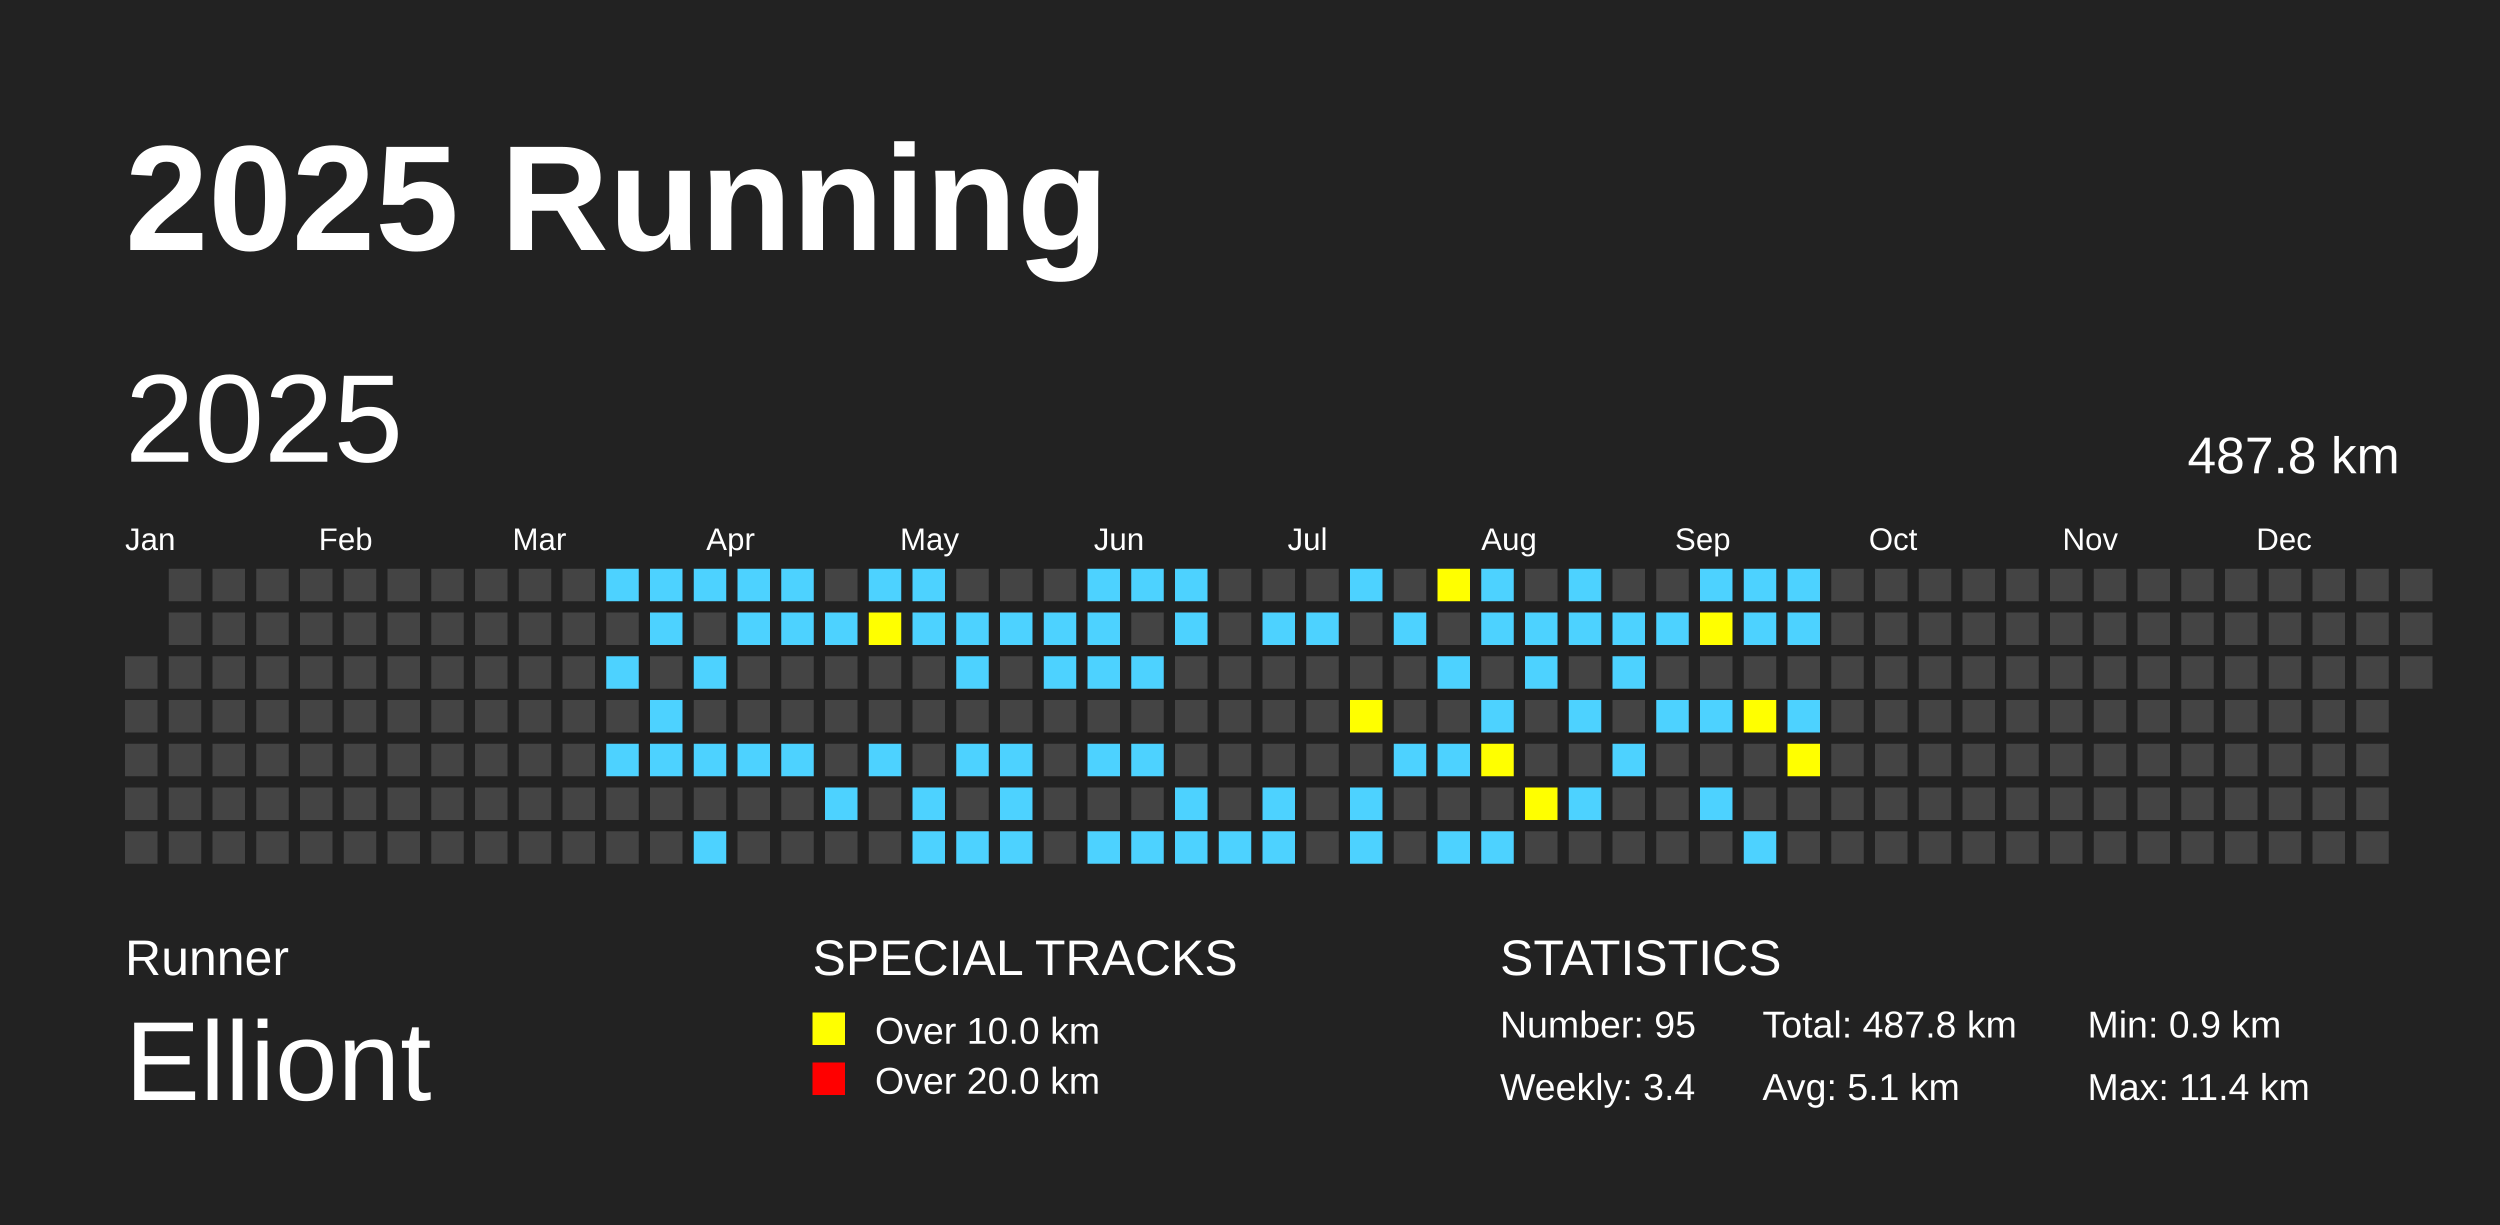
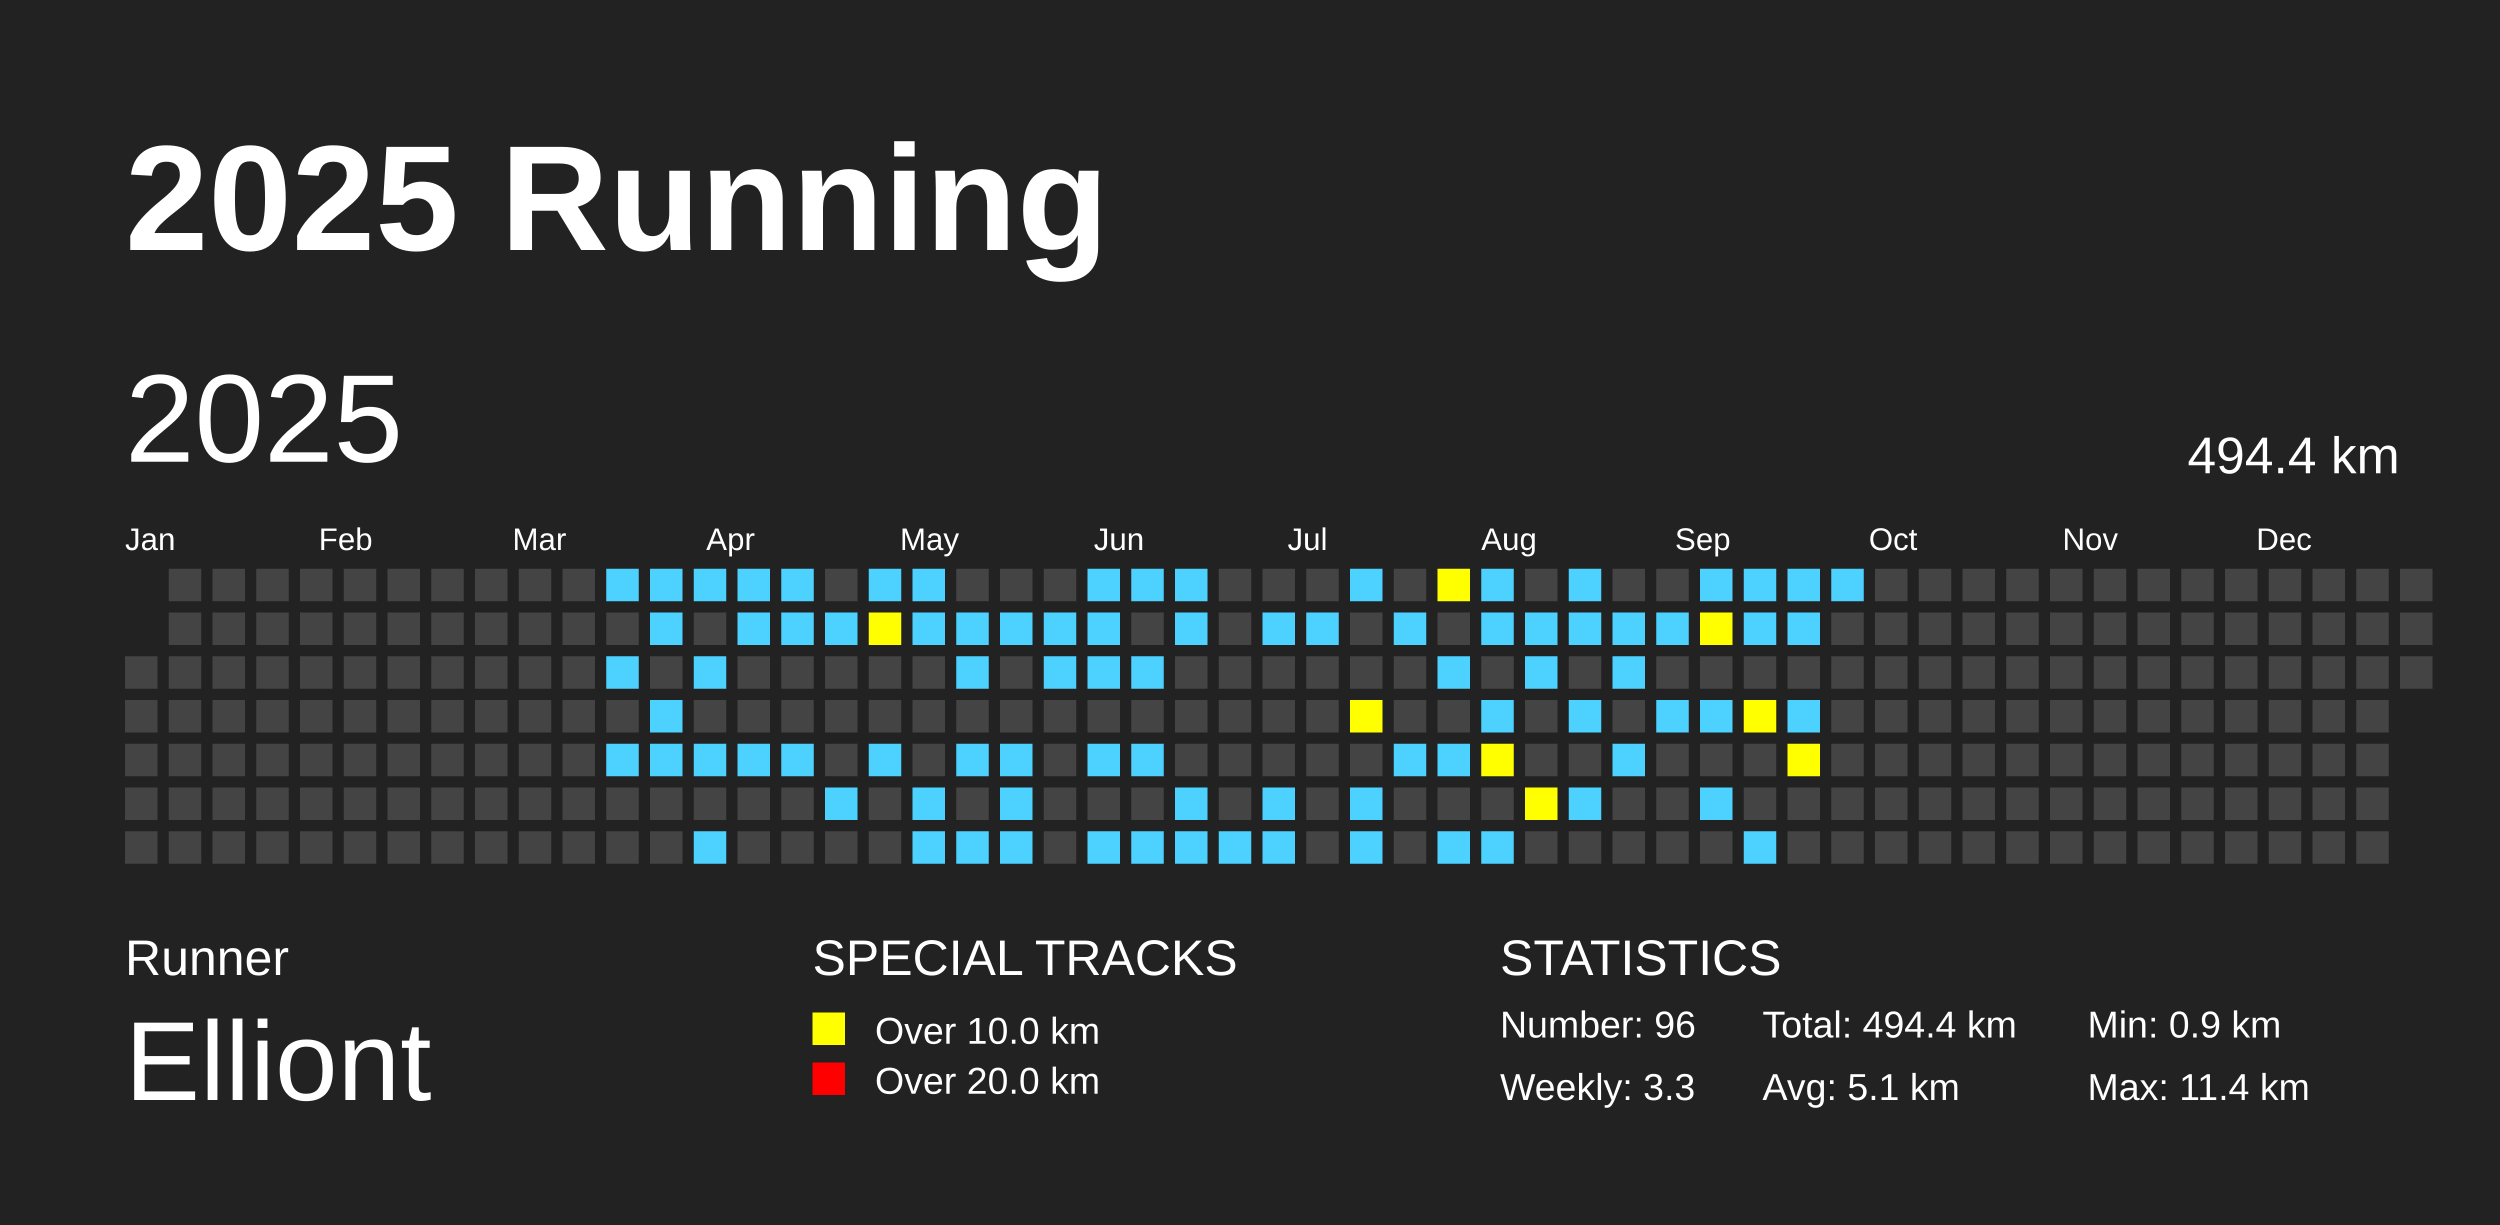
<svg xmlns="http://www.w3.org/2000/svg" baseProfile="full" height="98mm" version="1.1" viewBox="0,0,200,98" width="200mm">
  <defs />
  <rect fill="#222222" height="98" width="200" x="0" y="0" />
  <text fill="#FFFFFF" style="font-size:12px; font-family:Arial; font-weight:bold;" x="10" y="20">2025 Running</text>
  <text fill="#FFFFFF" style="font-size:4px; font-family:Arial" x="10" y="78">Runner</text>
  <text fill="#FFFFFF" style="font-size:9px; font-family:Arial" x="10" y="88">Elliont</text>
  <text fill="#FFFFFF" style="font-size:4px; font-family:Arial" x="65" y="78">SPECIAL TRACKS</text>
  <rect fill="yellow" height="2.6" width="2.6" x="65" y="81" />
  <text fill="#FFFFFF" style="font-size:3px; font-family:Arial" x="70" y="83.5">Over 10.0 km</text>
  <rect fill="red" height="2.6" width="2.6" x="65" y="85" />
  <text fill="#FFFFFF" style="font-size:3px; font-family:Arial" x="70" y="87.5">Over 20.0 km</text>
  <text fill="#FFFFFF" style="font-size:4px; font-family:Arial" x="120" y="78">STATISTICS</text>
-   <text fill="#FFFFFF" style="font-size:3px; font-family:Arial" x="120" y="83">Number: 95</text>
-   <text fill="#FFFFFF" style="font-size:3px; font-family:Arial" x="120" y="88">Weekly: 3.4</text>
-   <text fill="#FFFFFF" style="font-size:3px; font-family:Arial" x="141" y="83">Total: 487.8 km</text>
+   <text fill="#FFFFFF" style="font-size:3px; font-family:Arial" x="120" y="83">Number: 96</text>
+   <text fill="#FFFFFF" style="font-size:3px; font-family:Arial" x="120" y="88">Weekly: 3.3</text>
+   <text fill="#FFFFFF" style="font-size:3px; font-family:Arial" x="141" y="83">Total: 494.4 km</text>
  <text fill="#FFFFFF" style="font-size:3px; font-family:Arial" x="141" y="88">Avg: 5.1 km</text>
  <text fill="#FFFFFF" style="font-size:3px; font-family:Arial" x="167" y="83">Min: 0.9 km</text>
  <text fill="#FFFFFF" style="font-size:3px; font-family:Arial" x="167" y="88">Max: 11.4 km</text>
  <text dominant-baseline="hanging" fill="#FFFFFF" style="font-size:10.0px; font-family:Arial;" x="10" y="30">2025</text>
-   <text dominant-baseline="hanging" fill="#FFFFFF" style="font-size:4.125px; font-family:Arial;" x="175" y="35">487.8 km</text>
+   <text dominant-baseline="hanging" fill="#FFFFFF" style="font-size:4.125px; font-family:Arial;" x="175" y="35">494.4 km</text>
  <text fill="#FFFFFF" style="font-size:2.5px; font-family:Arial" x="10.0" y="44">Jan</text>
  <text fill="#FFFFFF" style="font-size:2.5px; font-family:Arial" x="25.5" y="44">Feb</text>
  <text fill="#FFFFFF" style="font-size:2.5px; font-family:Arial" x="41.0" y="44">Mar</text>
  <text fill="#FFFFFF" style="font-size:2.5px; font-family:Arial" x="56.5" y="44">Apr</text>
  <text fill="#FFFFFF" style="font-size:2.5px; font-family:Arial" x="72.0" y="44">May</text>
  <text fill="#FFFFFF" style="font-size:2.5px; font-family:Arial" x="87.5" y="44">Jun</text>
  <text fill="#FFFFFF" style="font-size:2.5px; font-family:Arial" x="103.0" y="44">Jul</text>
  <text fill="#FFFFFF" style="font-size:2.5px; font-family:Arial" x="118.5" y="44">Aug</text>
  <text fill="#FFFFFF" style="font-size:2.5px; font-family:Arial" x="134.0" y="44">Sep</text>
  <text fill="#FFFFFF" style="font-size:2.5px; font-family:Arial" x="149.5" y="44">Oct</text>
  <text fill="#FFFFFF" style="font-size:2.5px; font-family:Arial" x="165.0" y="44">Nov</text>
  <text fill="#FFFFFF" style="font-size:2.5px; font-family:Arial" x="180.5" y="44">Dec</text>
  <rect fill="#444444" height="2.6" width="2.6" x="10.0" y="52.5" />
  <rect fill="#444444" height="2.6" width="2.6" x="10.0" y="56.0" />
  <rect fill="#444444" height="2.6" width="2.6" x="10.0" y="59.5" />
  <rect fill="#444444" height="2.6" width="2.6" x="10.0" y="63.0" />
  <rect fill="#444444" height="2.6" width="2.6" x="10.0" y="66.5" />
  <rect fill="#444444" height="2.6" width="2.6" x="13.5" y="45.5" />
  <rect fill="#444444" height="2.6" width="2.6" x="13.5" y="49.0" />
  <rect fill="#444444" height="2.6" width="2.6" x="13.5" y="52.5" />
  <rect fill="#444444" height="2.6" width="2.6" x="13.5" y="56.0" />
  <rect fill="#444444" height="2.6" width="2.6" x="13.5" y="59.5" />
  <rect fill="#444444" height="2.6" width="2.6" x="13.5" y="63.0" />
  <rect fill="#444444" height="2.6" width="2.6" x="13.5" y="66.5" />
  <rect fill="#444444" height="2.6" width="2.6" x="17.0" y="45.5" />
  <rect fill="#444444" height="2.6" width="2.6" x="17.0" y="49.0" />
  <rect fill="#444444" height="2.6" width="2.6" x="17.0" y="52.5" />
  <rect fill="#444444" height="2.6" width="2.6" x="17.0" y="56.0" />
  <rect fill="#444444" height="2.6" width="2.6" x="17.0" y="59.5" />
  <rect fill="#444444" height="2.6" width="2.6" x="17.0" y="63.0" />
  <rect fill="#444444" height="2.6" width="2.6" x="17.0" y="66.5" />
  <rect fill="#444444" height="2.6" width="2.6" x="20.5" y="45.5" />
  <rect fill="#444444" height="2.6" width="2.6" x="20.5" y="49.0" />
  <rect fill="#444444" height="2.6" width="2.6" x="20.5" y="52.5" />
  <rect fill="#444444" height="2.6" width="2.6" x="20.5" y="56.0" />
  <rect fill="#444444" height="2.6" width="2.6" x="20.5" y="59.5" />
  <rect fill="#444444" height="2.6" width="2.6" x="20.5" y="63.0" />
  <rect fill="#444444" height="2.6" width="2.6" x="20.5" y="66.5" />
  <rect fill="#444444" height="2.6" width="2.6" x="24.0" y="45.5" />
  <rect fill="#444444" height="2.6" width="2.6" x="24.0" y="49.0" />
  <rect fill="#444444" height="2.6" width="2.6" x="24.0" y="52.5" />
  <rect fill="#444444" height="2.6" width="2.6" x="24.0" y="56.0" />
  <rect fill="#444444" height="2.6" width="2.6" x="24.0" y="59.5" />
  <rect fill="#444444" height="2.6" width="2.6" x="24.0" y="63.0" />
  <rect fill="#444444" height="2.6" width="2.6" x="24.0" y="66.5" />
  <rect fill="#444444" height="2.6" width="2.6" x="27.5" y="45.5" />
  <rect fill="#444444" height="2.6" width="2.6" x="27.5" y="49.0" />
  <rect fill="#444444" height="2.6" width="2.6" x="27.5" y="52.5" />
  <rect fill="#444444" height="2.6" width="2.6" x="27.5" y="56.0" />
  <rect fill="#444444" height="2.6" width="2.6" x="27.5" y="59.5" />
  <rect fill="#444444" height="2.6" width="2.6" x="27.5" y="63.0" />
  <rect fill="#444444" height="2.6" width="2.6" x="27.5" y="66.5" />
  <rect fill="#444444" height="2.6" width="2.6" x="31.0" y="45.5" />
  <rect fill="#444444" height="2.6" width="2.6" x="31.0" y="49.0" />
  <rect fill="#444444" height="2.6" width="2.6" x="31.0" y="52.5" />
  <rect fill="#444444" height="2.6" width="2.6" x="31.0" y="56.0" />
  <rect fill="#444444" height="2.6" width="2.6" x="31.0" y="59.5" />
  <rect fill="#444444" height="2.6" width="2.6" x="31.0" y="63.0" />
  <rect fill="#444444" height="2.6" width="2.6" x="31.0" y="66.5" />
  <rect fill="#444444" height="2.6" width="2.6" x="34.5" y="45.5" />
  <rect fill="#444444" height="2.6" width="2.6" x="34.5" y="49.0" />
  <rect fill="#444444" height="2.6" width="2.6" x="34.5" y="52.5" />
  <rect fill="#444444" height="2.6" width="2.6" x="34.5" y="56.0" />
  <rect fill="#444444" height="2.6" width="2.6" x="34.5" y="59.5" />
  <rect fill="#444444" height="2.6" width="2.6" x="34.5" y="63.0" />
  <rect fill="#444444" height="2.6" width="2.6" x="34.5" y="66.5" />
  <rect fill="#444444" height="2.6" width="2.6" x="38.0" y="45.5" />
  <rect fill="#444444" height="2.6" width="2.6" x="38.0" y="49.0" />
  <rect fill="#444444" height="2.6" width="2.6" x="38.0" y="52.5" />
  <rect fill="#444444" height="2.6" width="2.6" x="38.0" y="56.0" />
  <rect fill="#444444" height="2.6" width="2.6" x="38.0" y="59.5" />
  <rect fill="#444444" height="2.6" width="2.6" x="38.0" y="63.0" />
  <rect fill="#444444" height="2.6" width="2.6" x="38.0" y="66.5" />
  <rect fill="#444444" height="2.6" width="2.6" x="41.5" y="45.5" />
  <rect fill="#444444" height="2.6" width="2.6" x="41.5" y="49.0" />
  <rect fill="#444444" height="2.6" width="2.6" x="41.5" y="52.5" />
  <rect fill="#444444" height="2.6" width="2.6" x="41.5" y="56.0" />
  <rect fill="#444444" height="2.6" width="2.6" x="41.5" y="59.5" />
  <rect fill="#444444" height="2.6" width="2.6" x="41.5" y="63.0" />
  <rect fill="#444444" height="2.6" width="2.6" x="41.5" y="66.5" />
  <rect fill="#444444" height="2.6" width="2.6" x="45.0" y="45.5" />
  <rect fill="#444444" height="2.6" width="2.6" x="45.0" y="49.0" />
  <rect fill="#444444" height="2.6" width="2.6" x="45.0" y="52.5" />
  <rect fill="#444444" height="2.6" width="2.6" x="45.0" y="56.0" />
  <rect fill="#444444" height="2.6" width="2.6" x="45.0" y="59.5" />
  <rect fill="#444444" height="2.6" width="2.6" x="45.0" y="63.0" />
  <rect fill="#444444" height="2.6" width="2.6" x="45.0" y="66.5" />
  <rect fill="#4DD2FF" height="2.6" width="2.6" x="48.5" y="45.5" />
  <rect fill="#444444" height="2.6" width="2.6" x="48.5" y="49.0" />
  <rect fill="#4DD2FF" height="2.6" width="2.6" x="48.5" y="52.5" />
  <rect fill="#444444" height="2.6" width="2.6" x="48.5" y="56.0" />
  <rect fill="#4DD2FF" height="2.6" width="2.6" x="48.5" y="59.5" />
  <rect fill="#444444" height="2.6" width="2.6" x="48.5" y="63.0" />
  <rect fill="#444444" height="2.6" width="2.6" x="48.5" y="66.5" />
  <rect fill="#4DD2FF" height="2.6" width="2.6" x="52.0" y="45.5" />
  <rect fill="#4DD2FF" height="2.6" width="2.6" x="52.0" y="49.0" />
  <rect fill="#444444" height="2.6" width="2.6" x="52.0" y="52.5" />
  <rect fill="#4DD2FF" height="2.6" width="2.6" x="52.0" y="56.0" />
  <rect fill="#4DD2FF" height="2.6" width="2.6" x="52.0" y="59.5" />
  <rect fill="#444444" height="2.6" width="2.6" x="52.0" y="63.0" />
  <rect fill="#444444" height="2.6" width="2.6" x="52.0" y="66.5" />
  <rect fill="#4DD2FF" height="2.6" width="2.6" x="55.5" y="45.5" />
  <rect fill="#444444" height="2.6" width="2.6" x="55.5" y="49.0" />
  <rect fill="#4DD2FF" height="2.6" width="2.6" x="55.5" y="52.5" />
  <rect fill="#444444" height="2.6" width="2.6" x="55.5" y="56.0" />
  <rect fill="#4DD2FF" height="2.6" width="2.6" x="55.5" y="59.5" />
  <rect fill="#444444" height="2.6" width="2.6" x="55.5" y="63.0" />
  <rect fill="#4DD2FF" height="2.6" width="2.6" x="55.5" y="66.5" />
  <rect fill="#4DD2FF" height="2.6" width="2.6" x="59.0" y="45.5" />
  <rect fill="#4DD2FF" height="2.6" width="2.6" x="59.0" y="49.0" />
  <rect fill="#444444" height="2.6" width="2.6" x="59.0" y="52.5" />
  <rect fill="#444444" height="2.6" width="2.6" x="59.0" y="56.0" />
  <rect fill="#4DD2FF" height="2.6" width="2.6" x="59.0" y="59.5" />
  <rect fill="#444444" height="2.6" width="2.6" x="59.0" y="63.0" />
  <rect fill="#444444" height="2.6" width="2.6" x="59.0" y="66.5" />
  <rect fill="#4DD2FF" height="2.6" width="2.6" x="62.5" y="45.5" />
  <rect fill="#4DD2FF" height="2.6" width="2.6" x="62.5" y="49.0" />
  <rect fill="#444444" height="2.6" width="2.6" x="62.5" y="52.5" />
  <rect fill="#444444" height="2.6" width="2.6" x="62.5" y="56.0" />
  <rect fill="#4DD2FF" height="2.6" width="2.6" x="62.5" y="59.5" />
  <rect fill="#444444" height="2.6" width="2.6" x="62.5" y="63.0" />
  <rect fill="#444444" height="2.6" width="2.6" x="62.5" y="66.5" />
  <rect fill="#444444" height="2.6" width="2.6" x="66.0" y="45.5" />
  <rect fill="#4DD2FF" height="2.6" width="2.6" x="66.0" y="49.0" />
  <rect fill="#444444" height="2.6" width="2.6" x="66.0" y="52.5" />
  <rect fill="#444444" height="2.6" width="2.6" x="66.0" y="56.0" />
  <rect fill="#444444" height="2.6" width="2.6" x="66.0" y="59.5" />
  <rect fill="#4DD2FF" height="2.6" width="2.6" x="66.0" y="63.0" />
  <rect fill="#444444" height="2.6" width="2.6" x="66.0" y="66.5" />
  <rect fill="#4DD2FF" height="2.6" width="2.6" x="69.5" y="45.5" />
  <rect fill="yellow" height="2.6" width="2.6" x="69.5" y="49.0" />
  <rect fill="#444444" height="2.6" width="2.6" x="69.5" y="52.5" />
  <rect fill="#444444" height="2.6" width="2.6" x="69.5" y="56.0" />
  <rect fill="#4DD2FF" height="2.6" width="2.6" x="69.5" y="59.5" />
  <rect fill="#444444" height="2.6" width="2.6" x="69.5" y="63.0" />
  <rect fill="#444444" height="2.6" width="2.6" x="69.5" y="66.5" />
  <rect fill="#4DD2FF" height="2.6" width="2.6" x="73.0" y="45.5" />
  <rect fill="#4DD2FF" height="2.6" width="2.6" x="73.0" y="49.0" />
  <rect fill="#444444" height="2.6" width="2.6" x="73.0" y="52.5" />
  <rect fill="#444444" height="2.6" width="2.6" x="73.0" y="56.0" />
  <rect fill="#444444" height="2.6" width="2.6" x="73.0" y="59.5" />
  <rect fill="#4DD2FF" height="2.6" width="2.6" x="73.0" y="63.0" />
  <rect fill="#4DD2FF" height="2.6" width="2.6" x="73.0" y="66.5" />
  <rect fill="#444444" height="2.6" width="2.6" x="76.5" y="45.5" />
  <rect fill="#4DD2FF" height="2.6" width="2.6" x="76.5" y="49.0" />
  <rect fill="#4DD2FF" height="2.6" width="2.6" x="76.5" y="52.5" />
  <rect fill="#444444" height="2.6" width="2.6" x="76.5" y="56.0" />
  <rect fill="#4DD2FF" height="2.6" width="2.6" x="76.5" y="59.5" />
  <rect fill="#444444" height="2.6" width="2.6" x="76.5" y="63.0" />
  <rect fill="#4DD2FF" height="2.6" width="2.6" x="76.5" y="66.5" />
  <rect fill="#444444" height="2.6" width="2.6" x="80.0" y="45.5" />
  <rect fill="#4DD2FF" height="2.6" width="2.6" x="80.0" y="49.0" />
  <rect fill="#444444" height="2.6" width="2.6" x="80.0" y="52.5" />
  <rect fill="#444444" height="2.6" width="2.6" x="80.0" y="56.0" />
  <rect fill="#4DD2FF" height="2.6" width="2.6" x="80.0" y="59.5" />
  <rect fill="#4DD2FF" height="2.6" width="2.6" x="80.0" y="63.0" />
  <rect fill="#4DD2FF" height="2.6" width="2.6" x="80.0" y="66.5" />
  <rect fill="#444444" height="2.6" width="2.6" x="83.5" y="45.5" />
  <rect fill="#4DD2FF" height="2.6" width="2.6" x="83.5" y="49.0" />
  <rect fill="#4DD2FF" height="2.6" width="2.6" x="83.5" y="52.5" />
  <rect fill="#444444" height="2.6" width="2.6" x="83.5" y="56.0" />
  <rect fill="#444444" height="2.6" width="2.6" x="83.5" y="59.5" />
  <rect fill="#444444" height="2.6" width="2.6" x="83.5" y="63.0" />
  <rect fill="#444444" height="2.6" width="2.6" x="83.5" y="66.5" />
  <rect fill="#4DD2FF" height="2.6" width="2.6" x="87.0" y="45.5" />
  <rect fill="#4DD2FF" height="2.6" width="2.6" x="87.0" y="49.0" />
  <rect fill="#4DD2FF" height="2.6" width="2.6" x="87.0" y="52.5" />
  <rect fill="#444444" height="2.6" width="2.6" x="87.0" y="56.0" />
  <rect fill="#4DD2FF" height="2.6" width="2.6" x="87.0" y="59.5" />
  <rect fill="#444444" height="2.6" width="2.6" x="87.0" y="63.0" />
  <rect fill="#4DD2FF" height="2.6" width="2.6" x="87.0" y="66.5" />
  <rect fill="#4DD2FF" height="2.6" width="2.6" x="90.5" y="45.5" />
  <rect fill="#444444" height="2.6" width="2.6" x="90.5" y="49.0" />
  <rect fill="#4DD2FF" height="2.6" width="2.6" x="90.5" y="52.5" />
  <rect fill="#444444" height="2.6" width="2.6" x="90.5" y="56.0" />
  <rect fill="#4DD2FF" height="2.6" width="2.6" x="90.5" y="59.5" />
  <rect fill="#444444" height="2.6" width="2.6" x="90.5" y="63.0" />
  <rect fill="#4DD2FF" height="2.6" width="2.6" x="90.5" y="66.5" />
  <rect fill="#4DD2FF" height="2.6" width="2.6" x="94.0" y="45.5" />
  <rect fill="#4DD2FF" height="2.6" width="2.6" x="94.0" y="49.0" />
  <rect fill="#444444" height="2.6" width="2.6" x="94.0" y="52.5" />
  <rect fill="#444444" height="2.6" width="2.6" x="94.0" y="56.0" />
  <rect fill="#444444" height="2.6" width="2.6" x="94.0" y="59.5" />
  <rect fill="#4DD2FF" height="2.6" width="2.6" x="94.0" y="63.0" />
  <rect fill="#4DD2FF" height="2.6" width="2.6" x="94.0" y="66.5" />
  <rect fill="#444444" height="2.6" width="2.6" x="97.5" y="45.5" />
  <rect fill="#444444" height="2.6" width="2.6" x="97.5" y="49.0" />
  <rect fill="#444444" height="2.6" width="2.6" x="97.5" y="52.5" />
  <rect fill="#444444" height="2.6" width="2.6" x="97.5" y="56.0" />
  <rect fill="#444444" height="2.6" width="2.6" x="97.5" y="59.5" />
  <rect fill="#444444" height="2.6" width="2.6" x="97.5" y="63.0" />
  <rect fill="#4DD2FF" height="2.6" width="2.6" x="97.5" y="66.5" />
  <rect fill="#444444" height="2.6" width="2.6" x="101.0" y="45.5" />
  <rect fill="#4DD2FF" height="2.6" width="2.6" x="101.0" y="49.0" />
  <rect fill="#444444" height="2.6" width="2.6" x="101.0" y="52.5" />
  <rect fill="#444444" height="2.6" width="2.6" x="101.0" y="56.0" />
  <rect fill="#444444" height="2.6" width="2.6" x="101.0" y="59.5" />
  <rect fill="#4DD2FF" height="2.6" width="2.6" x="101.0" y="63.0" />
  <rect fill="#4DD2FF" height="2.6" width="2.6" x="101.0" y="66.5" />
  <rect fill="#444444" height="2.6" width="2.6" x="104.5" y="45.5" />
  <rect fill="#4DD2FF" height="2.6" width="2.6" x="104.5" y="49.0" />
  <rect fill="#444444" height="2.6" width="2.6" x="104.5" y="52.5" />
  <rect fill="#444444" height="2.6" width="2.6" x="104.5" y="56.0" />
  <rect fill="#444444" height="2.6" width="2.6" x="104.5" y="59.5" />
  <rect fill="#444444" height="2.6" width="2.6" x="104.5" y="63.0" />
  <rect fill="#444444" height="2.6" width="2.6" x="104.5" y="66.5" />
  <rect fill="#4DD2FF" height="2.6" width="2.6" x="108.0" y="45.5" />
  <rect fill="#444444" height="2.6" width="2.6" x="108.0" y="49.0" />
  <rect fill="#444444" height="2.6" width="2.6" x="108.0" y="52.5" />
  <rect fill="yellow" height="2.6" width="2.6" x="108.0" y="56.0" />
  <rect fill="#444444" height="2.6" width="2.6" x="108.0" y="59.5" />
  <rect fill="#4DD2FF" height="2.6" width="2.6" x="108.0" y="63.0" />
  <rect fill="#4DD2FF" height="2.6" width="2.6" x="108.0" y="66.5" />
  <rect fill="#444444" height="2.6" width="2.6" x="111.5" y="45.5" />
  <rect fill="#4DD2FF" height="2.6" width="2.6" x="111.5" y="49.0" />
  <rect fill="#444444" height="2.6" width="2.6" x="111.5" y="52.5" />
  <rect fill="#444444" height="2.6" width="2.6" x="111.5" y="56.0" />
  <rect fill="#4DD2FF" height="2.6" width="2.6" x="111.5" y="59.5" />
  <rect fill="#444444" height="2.6" width="2.6" x="111.5" y="63.0" />
  <rect fill="#444444" height="2.6" width="2.6" x="111.5" y="66.5" />
  <rect fill="yellow" height="2.6" width="2.6" x="115.0" y="45.5" />
  <rect fill="#444444" height="2.6" width="2.6" x="115.0" y="49.0" />
  <rect fill="#4DD2FF" height="2.6" width="2.6" x="115.0" y="52.5" />
  <rect fill="#444444" height="2.6" width="2.6" x="115.0" y="56.0" />
  <rect fill="#4DD2FF" height="2.6" width="2.6" x="115.0" y="59.5" />
  <rect fill="#444444" height="2.6" width="2.6" x="115.0" y="63.0" />
  <rect fill="#4DD2FF" height="2.6" width="2.6" x="115.0" y="66.5" />
  <rect fill="#4DD2FF" height="2.6" width="2.6" x="118.5" y="45.5" />
  <rect fill="#4DD2FF" height="2.6" width="2.6" x="118.5" y="49.0" />
  <rect fill="#444444" height="2.6" width="2.6" x="118.5" y="52.5" />
  <rect fill="#4DD2FF" height="2.6" width="2.6" x="118.5" y="56.0" />
  <rect fill="yellow" height="2.6" width="2.6" x="118.5" y="59.5" />
  <rect fill="#444444" height="2.6" width="2.6" x="118.5" y="63.0" />
  <rect fill="#4DD2FF" height="2.6" width="2.6" x="118.5" y="66.5" />
  <rect fill="#444444" height="2.6" width="2.6" x="122.0" y="45.5" />
  <rect fill="#4DD2FF" height="2.6" width="2.6" x="122.0" y="49.0" />
  <rect fill="#4DD2FF" height="2.6" width="2.6" x="122.0" y="52.5" />
  <rect fill="#444444" height="2.6" width="2.6" x="122.0" y="56.0" />
  <rect fill="#444444" height="2.6" width="2.6" x="122.0" y="59.5" />
  <rect fill="yellow" height="2.6" width="2.6" x="122.0" y="63.0" />
  <rect fill="#444444" height="2.6" width="2.6" x="122.0" y="66.5" />
  <rect fill="#4DD2FF" height="2.6" width="2.6" x="125.5" y="45.5" />
  <rect fill="#4DD2FF" height="2.6" width="2.6" x="125.5" y="49.0" />
  <rect fill="#444444" height="2.6" width="2.6" x="125.5" y="52.5" />
  <rect fill="#4DD2FF" height="2.6" width="2.6" x="125.5" y="56.0" />
  <rect fill="#444444" height="2.6" width="2.6" x="125.5" y="59.5" />
  <rect fill="#4DD2FF" height="2.6" width="2.6" x="125.5" y="63.0" />
  <rect fill="#444444" height="2.6" width="2.6" x="125.5" y="66.5" />
  <rect fill="#444444" height="2.6" width="2.6" x="129.0" y="45.5" />
  <rect fill="#4DD2FF" height="2.6" width="2.6" x="129.0" y="49.0" />
  <rect fill="#4DD2FF" height="2.6" width="2.6" x="129.0" y="52.5" />
  <rect fill="#444444" height="2.6" width="2.6" x="129.0" y="56.0" />
  <rect fill="#4DD2FF" height="2.6" width="2.6" x="129.0" y="59.5" />
  <rect fill="#444444" height="2.6" width="2.6" x="129.0" y="63.0" />
  <rect fill="#444444" height="2.6" width="2.6" x="129.0" y="66.5" />
  <rect fill="#444444" height="2.6" width="2.6" x="132.5" y="45.5" />
  <rect fill="#4DD2FF" height="2.6" width="2.6" x="132.5" y="49.0" />
  <rect fill="#444444" height="2.6" width="2.6" x="132.5" y="52.5" />
  <rect fill="#4DD2FF" height="2.6" width="2.6" x="132.5" y="56.0" />
  <rect fill="#444444" height="2.6" width="2.6" x="132.5" y="59.5" />
  <rect fill="#444444" height="2.6" width="2.6" x="132.5" y="63.0" />
  <rect fill="#444444" height="2.6" width="2.6" x="132.5" y="66.5" />
  <rect fill="#4DD2FF" height="2.6" width="2.6" x="136.0" y="45.5" />
  <rect fill="yellow" height="2.6" width="2.6" x="136.0" y="49.0" />
  <rect fill="#444444" height="2.6" width="2.6" x="136.0" y="52.5" />
  <rect fill="#4DD2FF" height="2.6" width="2.6" x="136.0" y="56.0" />
  <rect fill="#444444" height="2.6" width="2.6" x="136.0" y="59.5" />
  <rect fill="#4DD2FF" height="2.6" width="2.6" x="136.0" y="63.0" />
  <rect fill="#444444" height="2.6" width="2.6" x="136.0" y="66.5" />
  <rect fill="#4DD2FF" height="2.6" width="2.6" x="139.5" y="45.5" />
  <rect fill="#4DD2FF" height="2.6" width="2.6" x="139.5" y="49.0" />
  <rect fill="#444444" height="2.6" width="2.6" x="139.5" y="52.5" />
  <rect fill="yellow" height="2.6" width="2.6" x="139.5" y="56.0" />
  <rect fill="#444444" height="2.6" width="2.6" x="139.5" y="59.5" />
  <rect fill="#444444" height="2.6" width="2.6" x="139.5" y="63.0" />
  <rect fill="#4DD2FF" height="2.6" width="2.6" x="139.5" y="66.5" />
  <rect fill="#4DD2FF" height="2.6" width="2.6" x="143.0" y="45.5" />
  <rect fill="#4DD2FF" height="2.6" width="2.6" x="143.0" y="49.0" />
  <rect fill="#444444" height="2.6" width="2.6" x="143.0" y="52.5" />
  <rect fill="#4DD2FF" height="2.6" width="2.6" x="143.0" y="56.0" />
  <rect fill="yellow" height="2.6" width="2.6" x="143.0" y="59.5" />
  <rect fill="#444444" height="2.6" width="2.6" x="143.0" y="63.0" />
  <rect fill="#444444" height="2.6" width="2.6" x="143.0" y="66.5" />
-   <rect fill="#444444" height="2.6" width="2.6" x="146.5" y="45.5" />
+   <rect fill="#4DD2FF" height="2.6" width="2.6" x="146.5" y="45.5" />
  <rect fill="#444444" height="2.6" width="2.6" x="146.5" y="49.0" />
  <rect fill="#444444" height="2.6" width="2.6" x="146.5" y="52.5" />
  <rect fill="#444444" height="2.6" width="2.6" x="146.5" y="56.0" />
  <rect fill="#444444" height="2.6" width="2.6" x="146.5" y="59.5" />
  <rect fill="#444444" height="2.6" width="2.6" x="146.5" y="63.0" />
  <rect fill="#444444" height="2.6" width="2.6" x="146.5" y="66.5" />
  <rect fill="#444444" height="2.6" width="2.6" x="150.0" y="45.5" />
  <rect fill="#444444" height="2.6" width="2.6" x="150.0" y="49.0" />
  <rect fill="#444444" height="2.6" width="2.6" x="150.0" y="52.5" />
  <rect fill="#444444" height="2.6" width="2.6" x="150.0" y="56.0" />
  <rect fill="#444444" height="2.6" width="2.6" x="150.0" y="59.5" />
  <rect fill="#444444" height="2.6" width="2.6" x="150.0" y="63.0" />
  <rect fill="#444444" height="2.6" width="2.6" x="150.0" y="66.5" />
  <rect fill="#444444" height="2.6" width="2.6" x="153.5" y="45.5" />
  <rect fill="#444444" height="2.6" width="2.6" x="153.5" y="49.0" />
  <rect fill="#444444" height="2.6" width="2.6" x="153.5" y="52.5" />
  <rect fill="#444444" height="2.6" width="2.6" x="153.5" y="56.0" />
  <rect fill="#444444" height="2.6" width="2.6" x="153.5" y="59.5" />
  <rect fill="#444444" height="2.6" width="2.6" x="153.5" y="63.0" />
  <rect fill="#444444" height="2.6" width="2.6" x="153.5" y="66.5" />
  <rect fill="#444444" height="2.6" width="2.6" x="157.0" y="45.5" />
  <rect fill="#444444" height="2.6" width="2.6" x="157.0" y="49.0" />
  <rect fill="#444444" height="2.6" width="2.6" x="157.0" y="52.5" />
  <rect fill="#444444" height="2.6" width="2.6" x="157.0" y="56.0" />
  <rect fill="#444444" height="2.6" width="2.6" x="157.0" y="59.5" />
  <rect fill="#444444" height="2.6" width="2.6" x="157.0" y="63.0" />
  <rect fill="#444444" height="2.6" width="2.6" x="157.0" y="66.5" />
  <rect fill="#444444" height="2.6" width="2.6" x="160.5" y="45.5" />
  <rect fill="#444444" height="2.6" width="2.6" x="160.5" y="49.0" />
  <rect fill="#444444" height="2.6" width="2.6" x="160.5" y="52.5" />
  <rect fill="#444444" height="2.6" width="2.6" x="160.5" y="56.0" />
  <rect fill="#444444" height="2.6" width="2.6" x="160.5" y="59.5" />
  <rect fill="#444444" height="2.6" width="2.6" x="160.5" y="63.0" />
  <rect fill="#444444" height="2.6" width="2.6" x="160.5" y="66.5" />
  <rect fill="#444444" height="2.6" width="2.6" x="164.0" y="45.5" />
  <rect fill="#444444" height="2.6" width="2.6" x="164.0" y="49.0" />
  <rect fill="#444444" height="2.6" width="2.6" x="164.0" y="52.5" />
  <rect fill="#444444" height="2.6" width="2.6" x="164.0" y="56.0" />
  <rect fill="#444444" height="2.6" width="2.6" x="164.0" y="59.5" />
  <rect fill="#444444" height="2.6" width="2.6" x="164.0" y="63.0" />
  <rect fill="#444444" height="2.6" width="2.6" x="164.0" y="66.5" />
  <rect fill="#444444" height="2.6" width="2.6" x="167.5" y="45.5" />
  <rect fill="#444444" height="2.6" width="2.6" x="167.5" y="49.0" />
  <rect fill="#444444" height="2.6" width="2.6" x="167.5" y="52.5" />
  <rect fill="#444444" height="2.6" width="2.6" x="167.5" y="56.0" />
  <rect fill="#444444" height="2.6" width="2.6" x="167.5" y="59.5" />
  <rect fill="#444444" height="2.6" width="2.6" x="167.5" y="63.0" />
  <rect fill="#444444" height="2.6" width="2.6" x="167.5" y="66.5" />
  <rect fill="#444444" height="2.6" width="2.6" x="171.0" y="45.5" />
  <rect fill="#444444" height="2.6" width="2.6" x="171.0" y="49.0" />
  <rect fill="#444444" height="2.6" width="2.6" x="171.0" y="52.5" />
  <rect fill="#444444" height="2.6" width="2.6" x="171.0" y="56.0" />
  <rect fill="#444444" height="2.6" width="2.6" x="171.0" y="59.5" />
  <rect fill="#444444" height="2.6" width="2.6" x="171.0" y="63.0" />
  <rect fill="#444444" height="2.6" width="2.6" x="171.0" y="66.5" />
  <rect fill="#444444" height="2.6" width="2.6" x="174.5" y="45.5" />
  <rect fill="#444444" height="2.6" width="2.6" x="174.5" y="49.0" />
  <rect fill="#444444" height="2.6" width="2.6" x="174.5" y="52.5" />
  <rect fill="#444444" height="2.6" width="2.6" x="174.5" y="56.0" />
  <rect fill="#444444" height="2.6" width="2.6" x="174.5" y="59.5" />
  <rect fill="#444444" height="2.6" width="2.6" x="174.5" y="63.0" />
  <rect fill="#444444" height="2.6" width="2.6" x="174.5" y="66.5" />
  <rect fill="#444444" height="2.6" width="2.6" x="178.0" y="45.5" />
  <rect fill="#444444" height="2.6" width="2.6" x="178.0" y="49.0" />
  <rect fill="#444444" height="2.6" width="2.6" x="178.0" y="52.5" />
  <rect fill="#444444" height="2.6" width="2.6" x="178.0" y="56.0" />
  <rect fill="#444444" height="2.6" width="2.6" x="178.0" y="59.5" />
  <rect fill="#444444" height="2.6" width="2.6" x="178.0" y="63.0" />
  <rect fill="#444444" height="2.6" width="2.6" x="178.0" y="66.5" />
  <rect fill="#444444" height="2.6" width="2.6" x="181.5" y="45.5" />
  <rect fill="#444444" height="2.6" width="2.6" x="181.5" y="49.0" />
  <rect fill="#444444" height="2.6" width="2.6" x="181.5" y="52.5" />
  <rect fill="#444444" height="2.6" width="2.6" x="181.5" y="56.0" />
  <rect fill="#444444" height="2.6" width="2.6" x="181.5" y="59.5" />
  <rect fill="#444444" height="2.6" width="2.6" x="181.5" y="63.0" />
  <rect fill="#444444" height="2.6" width="2.6" x="181.5" y="66.5" />
  <rect fill="#444444" height="2.6" width="2.6" x="185.0" y="45.5" />
  <rect fill="#444444" height="2.6" width="2.6" x="185.0" y="49.0" />
  <rect fill="#444444" height="2.6" width="2.6" x="185.0" y="52.5" />
  <rect fill="#444444" height="2.6" width="2.6" x="185.0" y="56.0" />
  <rect fill="#444444" height="2.6" width="2.6" x="185.0" y="59.5" />
  <rect fill="#444444" height="2.6" width="2.6" x="185.0" y="63.0" />
  <rect fill="#444444" height="2.6" width="2.6" x="185.0" y="66.5" />
  <rect fill="#444444" height="2.6" width="2.6" x="188.5" y="45.5" />
  <rect fill="#444444" height="2.6" width="2.6" x="188.5" y="49.0" />
  <rect fill="#444444" height="2.6" width="2.6" x="188.5" y="52.5" />
  <rect fill="#444444" height="2.6" width="2.6" x="188.5" y="56.0" />
  <rect fill="#444444" height="2.6" width="2.6" x="188.5" y="59.5" />
  <rect fill="#444444" height="2.6" width="2.6" x="188.5" y="63.0" />
  <rect fill="#444444" height="2.6" width="2.6" x="188.5" y="66.5" />
  <rect fill="#444444" height="2.6" width="2.6" x="192.0" y="45.5" />
  <rect fill="#444444" height="2.6" width="2.6" x="192.0" y="49.0" />
  <rect fill="#444444" height="2.6" width="2.6" x="192.0" y="52.5" />
</svg>
